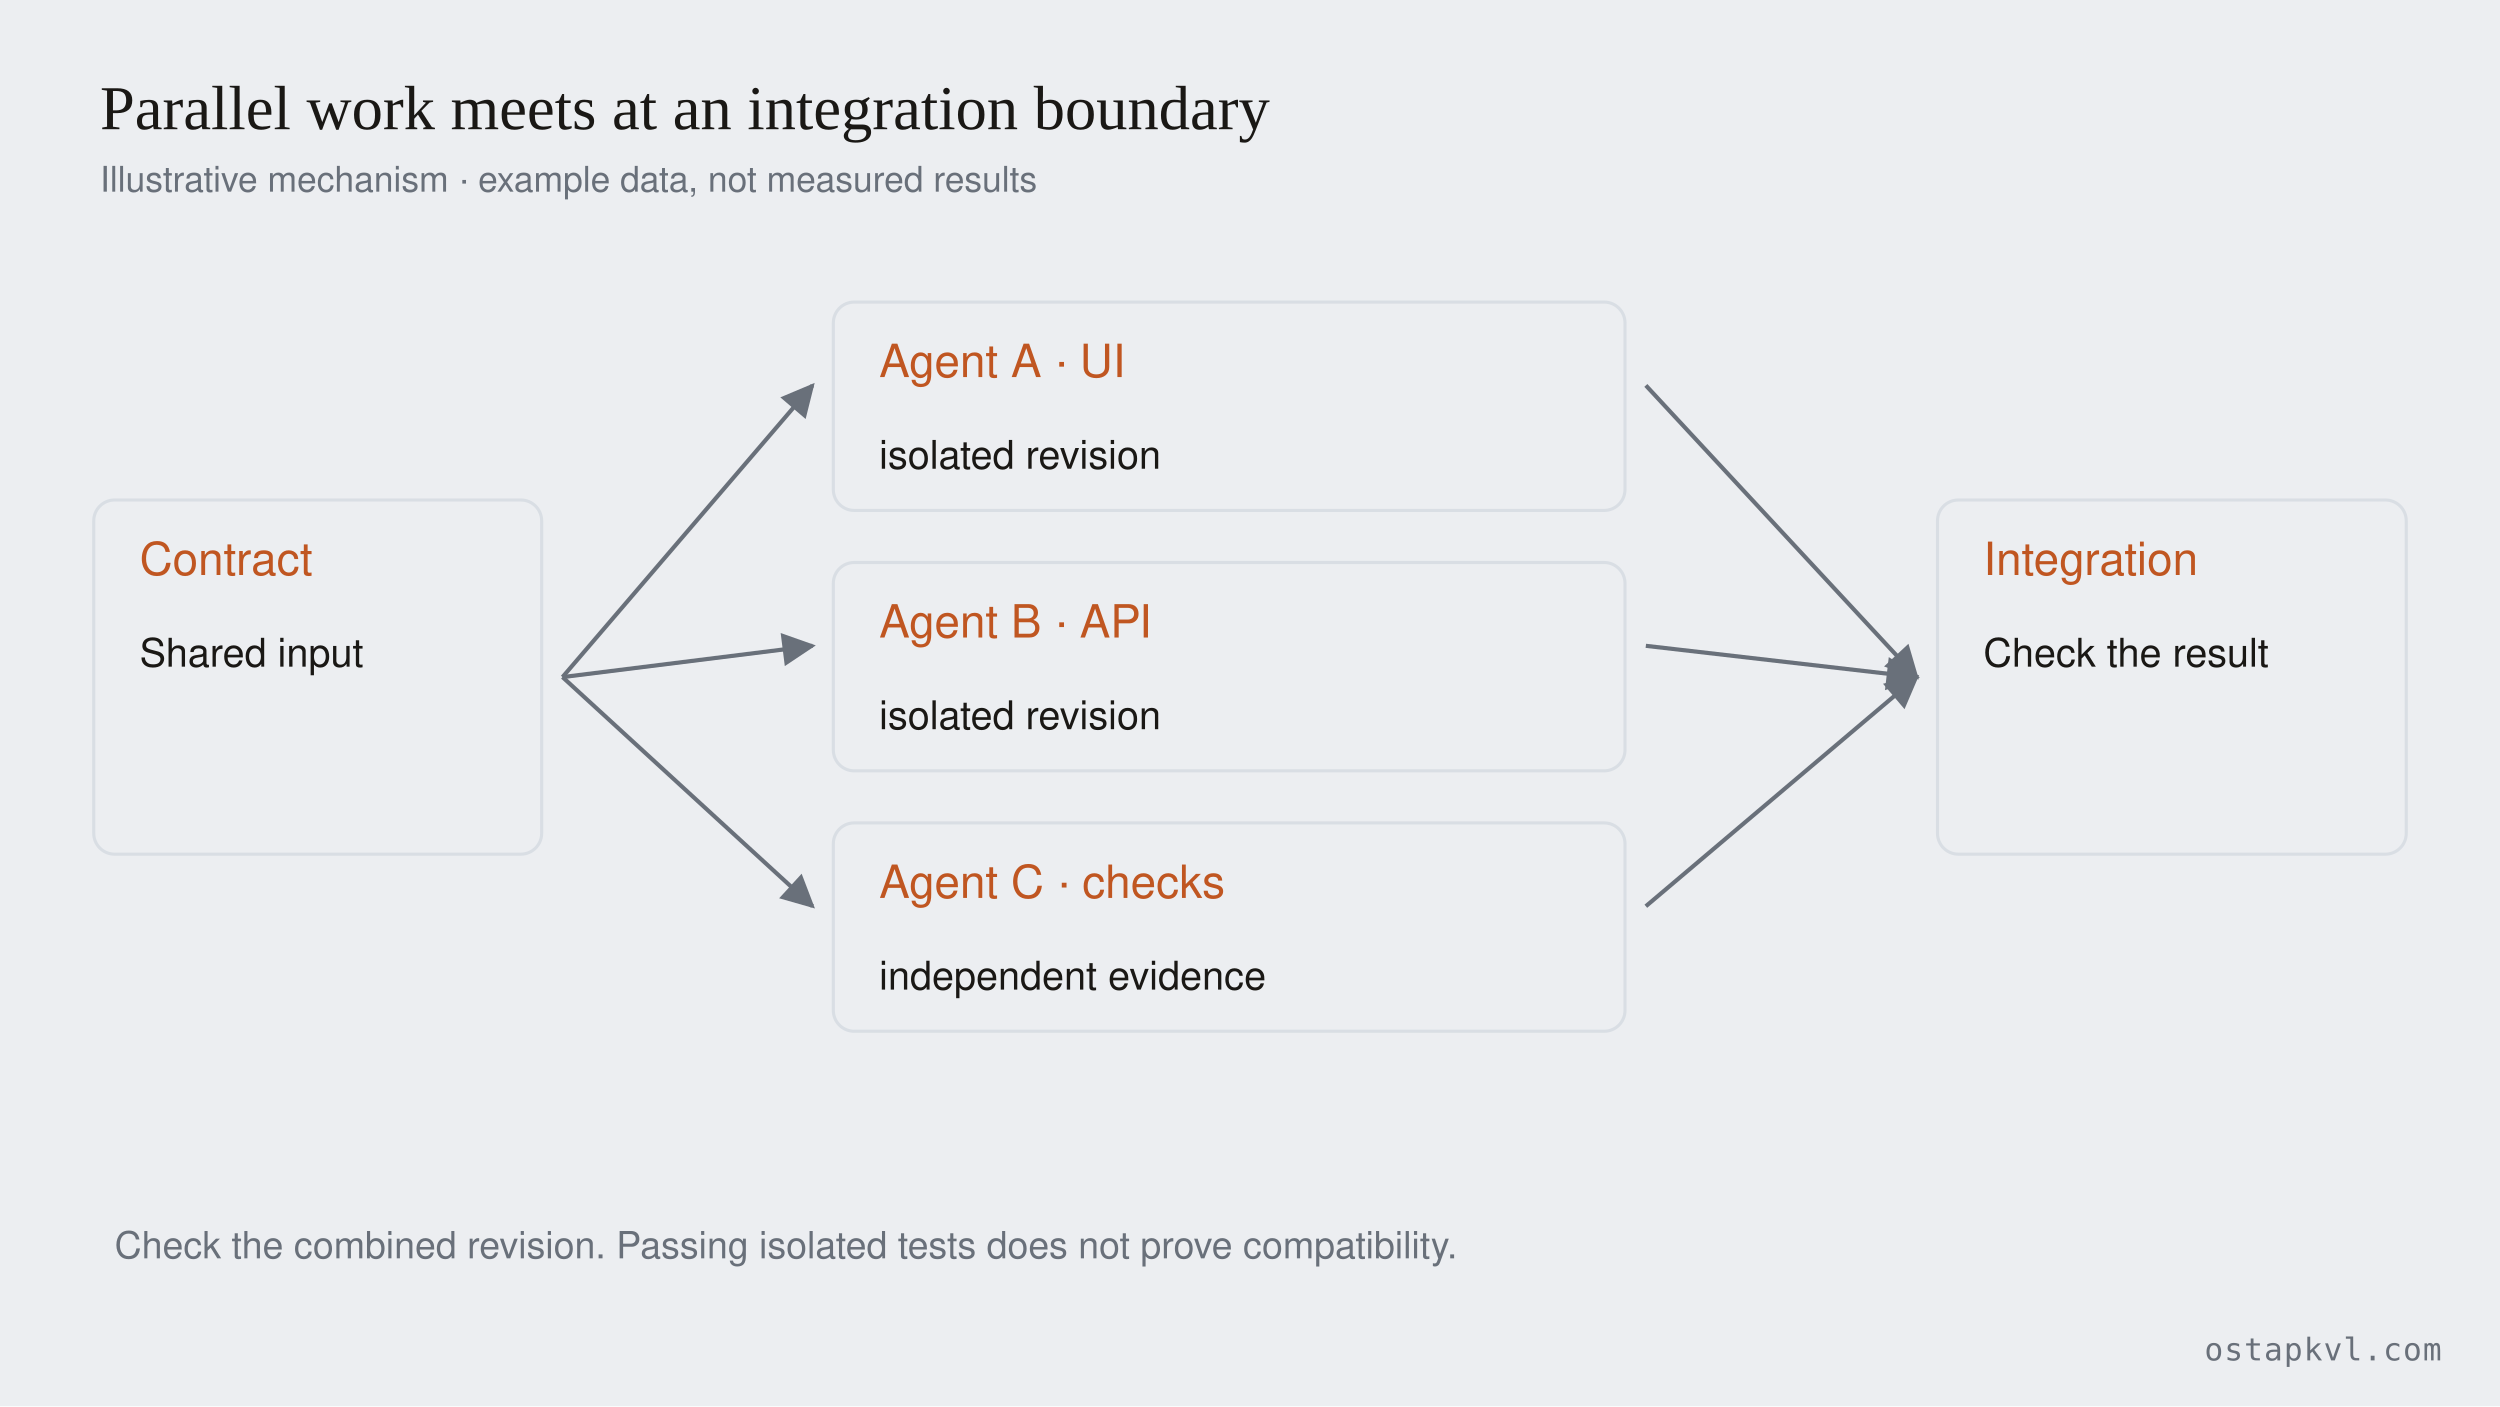
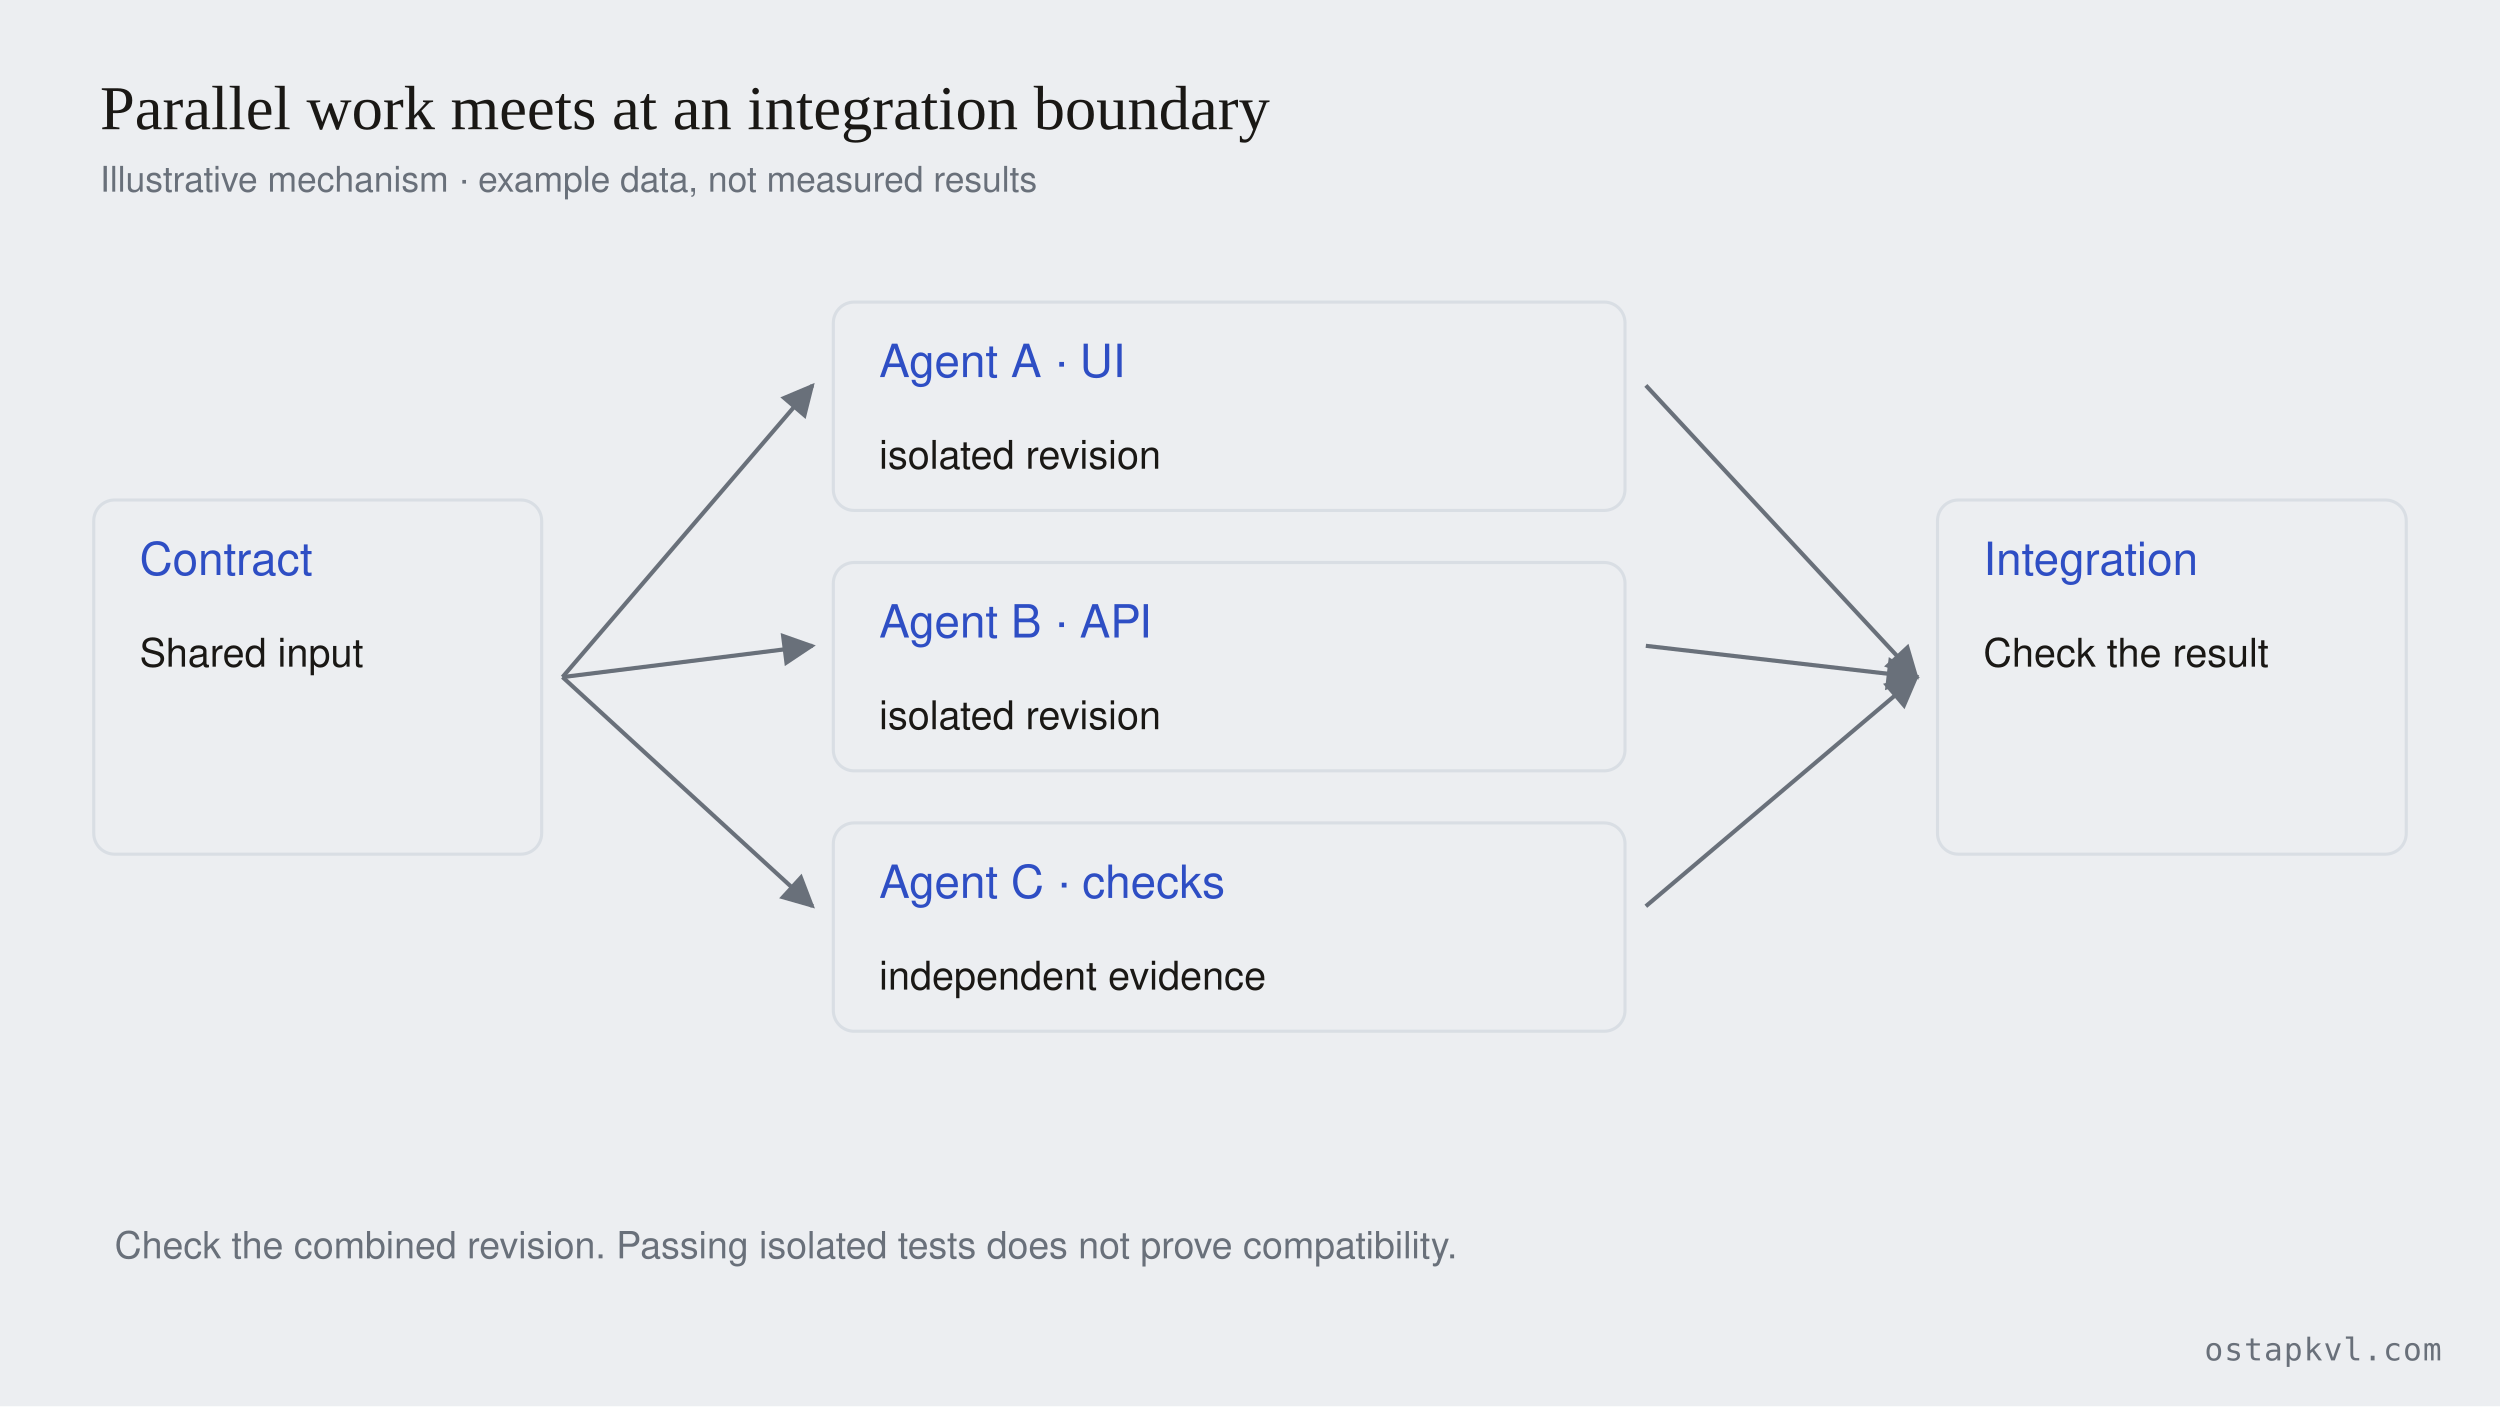
<svg xmlns="http://www.w3.org/2000/svg" width="1200" height="675" viewBox="0 0 1200 675" role="img" aria-label="Parallel work meets at an integration boundary">
  <defs>
    <marker id="arr" viewBox="0 0 10 10" refX="9" refY="5" markerWidth="8" markerHeight="8" orient="auto-start-reverse">
      <path d="M0,0 L10,5 L0,10 z" fill="#69707A" />
    </marker>
    <marker id="arrA" viewBox="0 0 10 10" refX="9" refY="5" markerWidth="8" markerHeight="8" orient="auto-start-reverse">
-       <path d="M0,0 L10,5 L0,10 z" fill="#C05621" />
+       <path d="M0,0 L10,5 L0,10 z" fill="#2E4EC4" />
    </marker>
  </defs>
  <rect width="100%" height="100%" fill="#ECEEF1" />
  <text x="48" y="62" font-family="Georgia, 'Times New Roman', serif" font-size="30" fill="#1A1815">Parallel work meets at an integration boundary</text>
  <text x="48" y="92" font-family="'Helvetica Neue', Helvetica, Arial, sans-serif" font-size="17" fill="#69707A">Illustrative mechanism · example data, not measured results</text>
  <rect x="45" y="240" width="215" height="170" rx="10" fill="#ECEEF1" stroke="#D9DEE4" stroke-width="1.5" />
-   <text x="67" y="276" font-family="'Helvetica Neue', Helvetica, Arial, sans-serif" font-size="22" fill="#C05621">Contract</text>
+   <text x="67" y="276" font-family="'Helvetica Neue', Helvetica, Arial, sans-serif" font-size="22" fill="#2E4EC4">Contract</text>
  <text x="67" y="320" font-family="'Helvetica Neue', Helvetica, Arial, sans-serif" font-size="19" fill="#1A1815">Shared input</text>
  <line x1="270" y1="325" x2="390" y2="185" stroke="#69707A" stroke-width="2" marker-end="url(#arr)" />
  <rect x="400" y="145" width="380" height="100" rx="10" fill="#ECEEF1" stroke="#D9DEE4" stroke-width="1.5" />
-   <text x="422" y="181" font-family="'Helvetica Neue', Helvetica, Arial, sans-serif" font-size="22" fill="#C05621">Agent A · UI</text>
+   <text x="422" y="181" font-family="'Helvetica Neue', Helvetica, Arial, sans-serif" font-size="22" fill="#2E4EC4">Agent A · UI</text>
  <text x="422" y="225" font-family="'Helvetica Neue', Helvetica, Arial, sans-serif" font-size="19" fill="#1A1815">isolated revision</text>
  <line x1="790" y1="185" x2="920" y2="325" stroke="#69707A" stroke-width="2" marker-end="url(#arr)" />
  <line x1="270" y1="325" x2="390" y2="310" stroke="#69707A" stroke-width="2" marker-end="url(#arr)" />
  <rect x="400" y="270" width="380" height="100" rx="10" fill="#ECEEF1" stroke="#D9DEE4" stroke-width="1.5" />
-   <text x="422" y="306" font-family="'Helvetica Neue', Helvetica, Arial, sans-serif" font-size="22" fill="#C05621">Agent B · API</text>
+   <text x="422" y="306" font-family="'Helvetica Neue', Helvetica, Arial, sans-serif" font-size="22" fill="#2E4EC4">Agent B · API</text>
  <text x="422" y="350" font-family="'Helvetica Neue', Helvetica, Arial, sans-serif" font-size="19" fill="#1A1815">isolated revision</text>
  <line x1="790" y1="310" x2="920" y2="325" stroke="#69707A" stroke-width="2" marker-end="url(#arr)" />
  <line x1="270" y1="325" x2="390" y2="435" stroke="#69707A" stroke-width="2" marker-end="url(#arr)" />
  <rect x="400" y="395" width="380" height="100" rx="10" fill="#ECEEF1" stroke="#D9DEE4" stroke-width="1.5" />
-   <text x="422" y="431" font-family="'Helvetica Neue', Helvetica, Arial, sans-serif" font-size="22" fill="#C05621">Agent C · checks</text>
+   <text x="422" y="431" font-family="'Helvetica Neue', Helvetica, Arial, sans-serif" font-size="22" fill="#2E4EC4">Agent C · checks</text>
  <text x="422" y="475" font-family="'Helvetica Neue', Helvetica, Arial, sans-serif" font-size="19" fill="#1A1815">independent evidence</text>
  <line x1="790" y1="435" x2="920" y2="325" stroke="#69707A" stroke-width="2" marker-end="url(#arr)" />
  <rect x="930" y="240" width="225" height="170" rx="10" fill="#ECEEF1" stroke="#D9DEE4" stroke-width="1.5" />
-   <text x="952" y="276" font-family="'Helvetica Neue', Helvetica, Arial, sans-serif" font-size="22" fill="#C05621">Integration</text>
+   <text x="952" y="276" font-family="'Helvetica Neue', Helvetica, Arial, sans-serif" font-size="22" fill="#2E4EC4">Integration</text>
  <text x="952" y="320" font-family="'Helvetica Neue', Helvetica, Arial, sans-serif" font-size="19" fill="#1A1815">Check the result</text>
  <text x="55" y="604" font-family="'Helvetica Neue', Helvetica, Arial, sans-serif" font-size="18" fill="#69707A">Check the combined revision. Passing isolated tests does not prove compatibility.</text>
  <text x="1172" y="653" font-family="Menlo, Consolas, monospace" font-size="15" fill="#69707A" text-anchor="end" letter-spacing="0.5">ostapkvl.com</text>
</svg>
